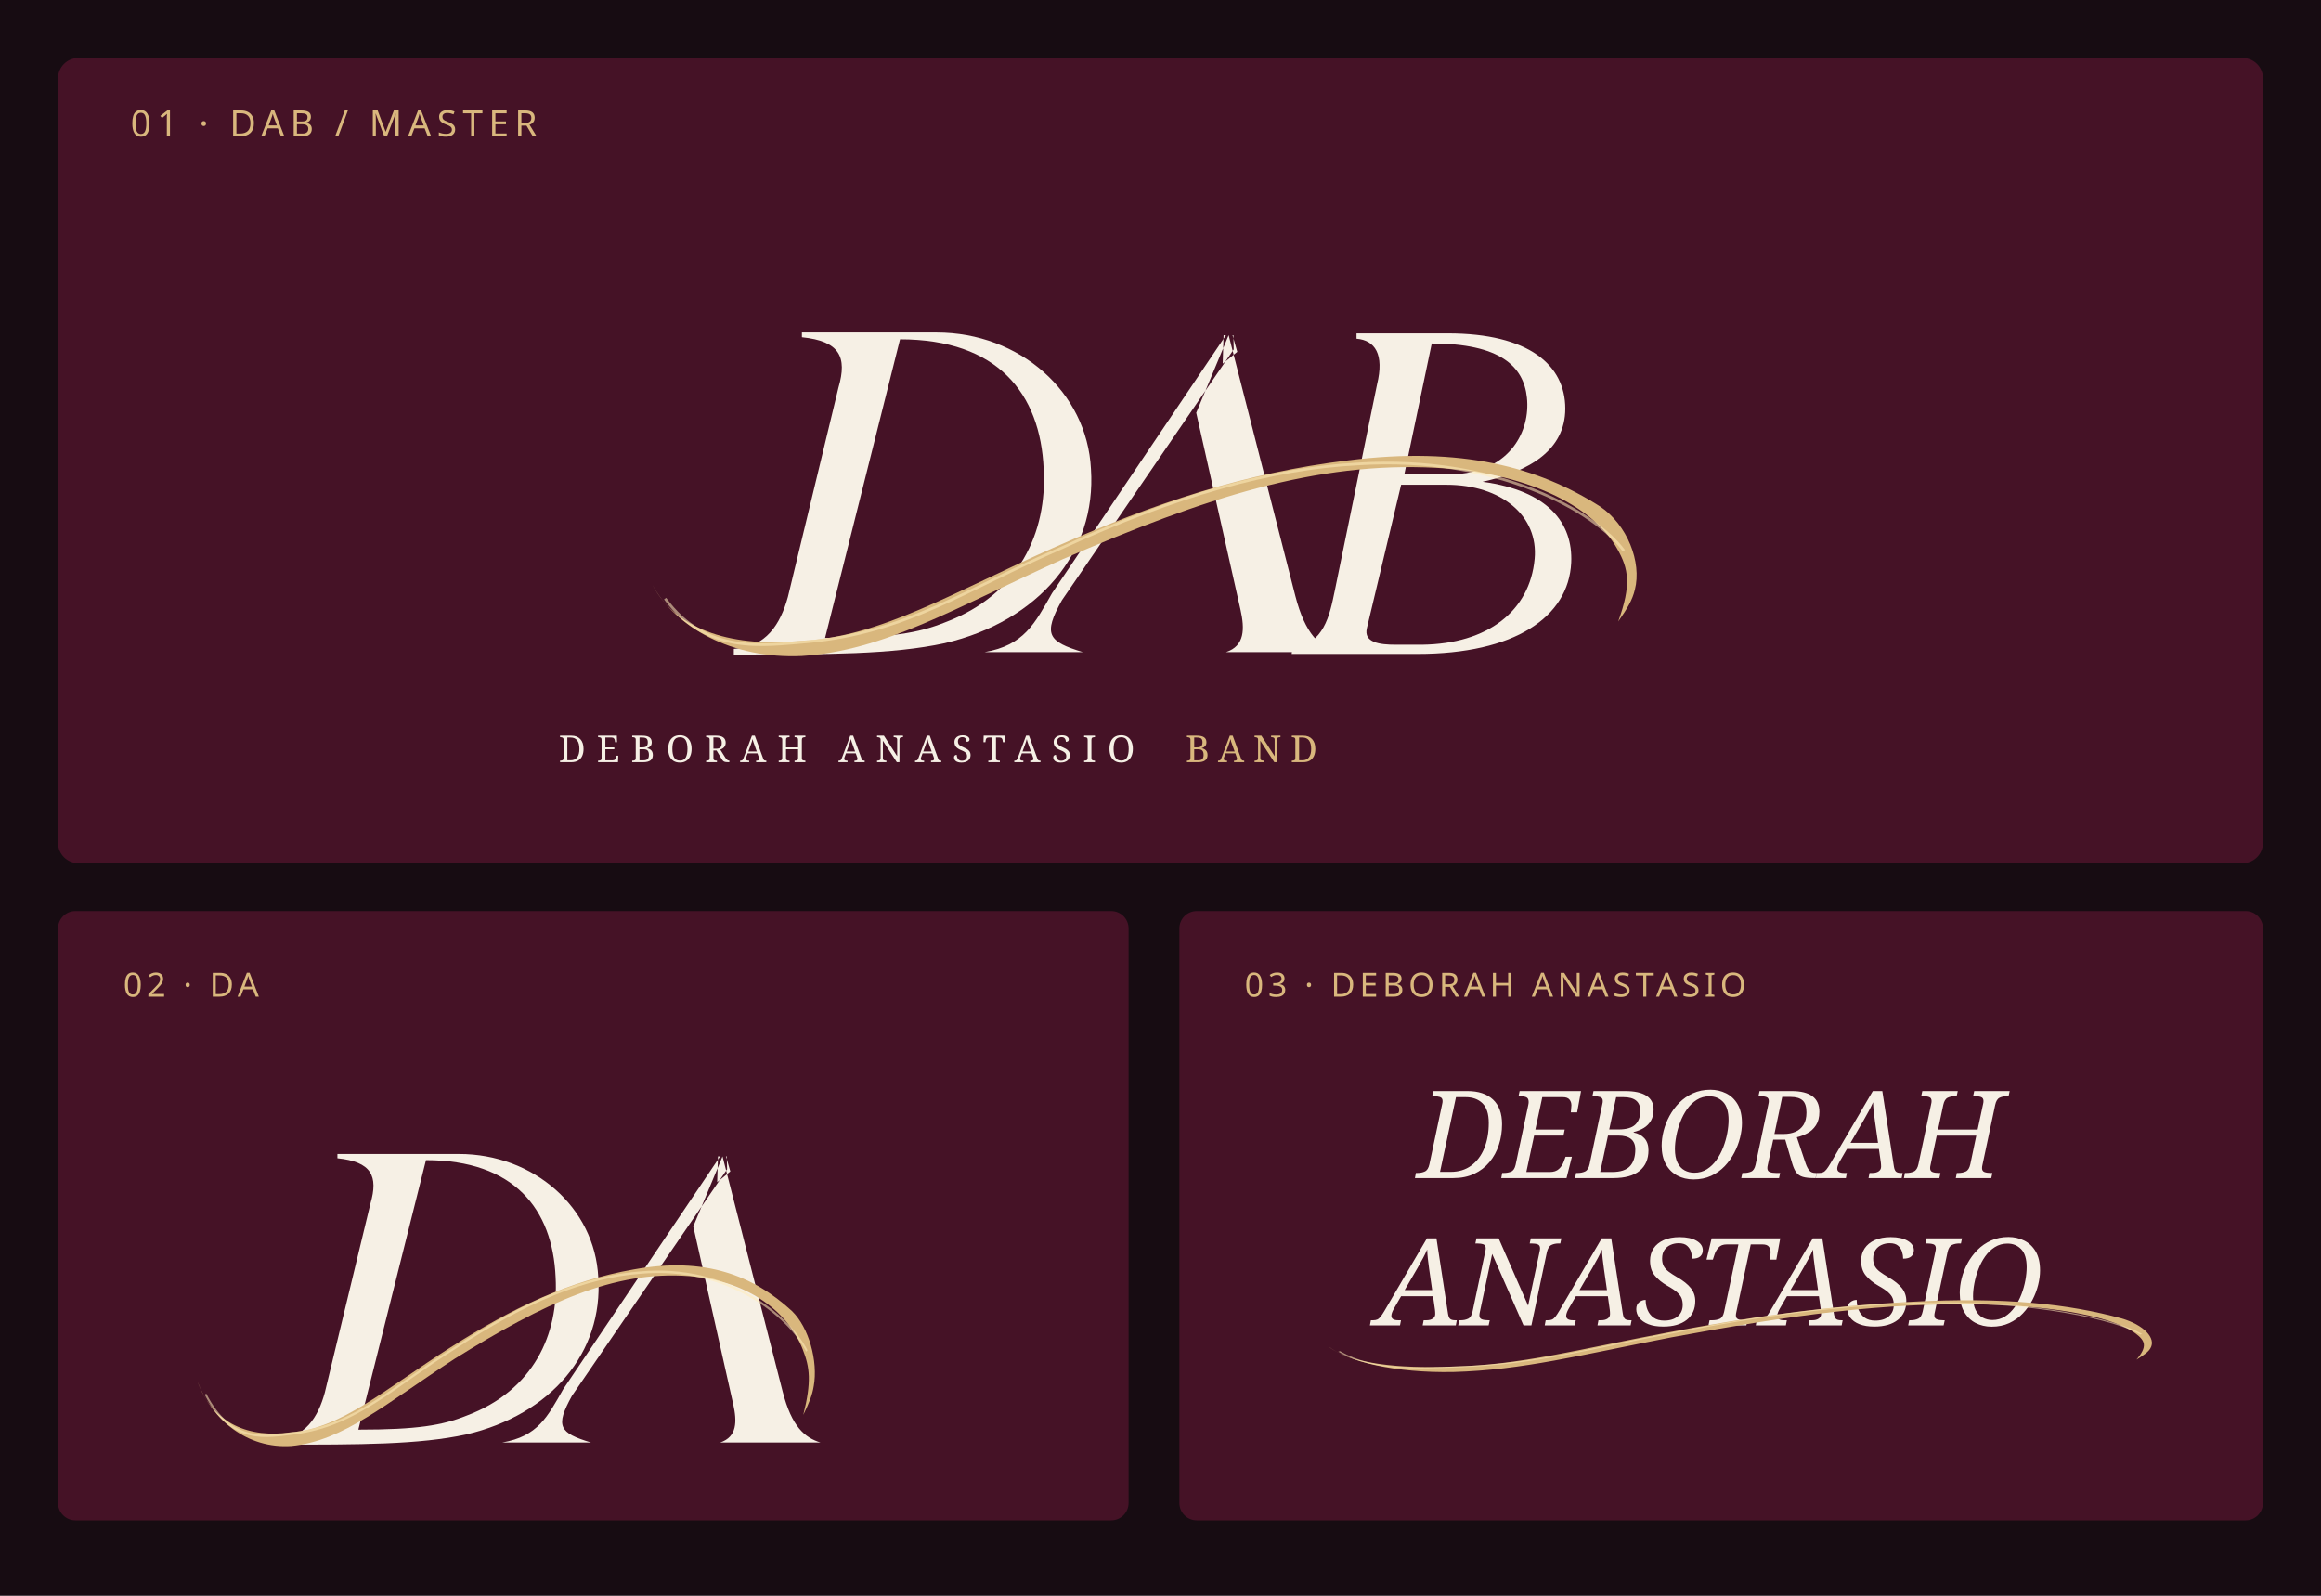
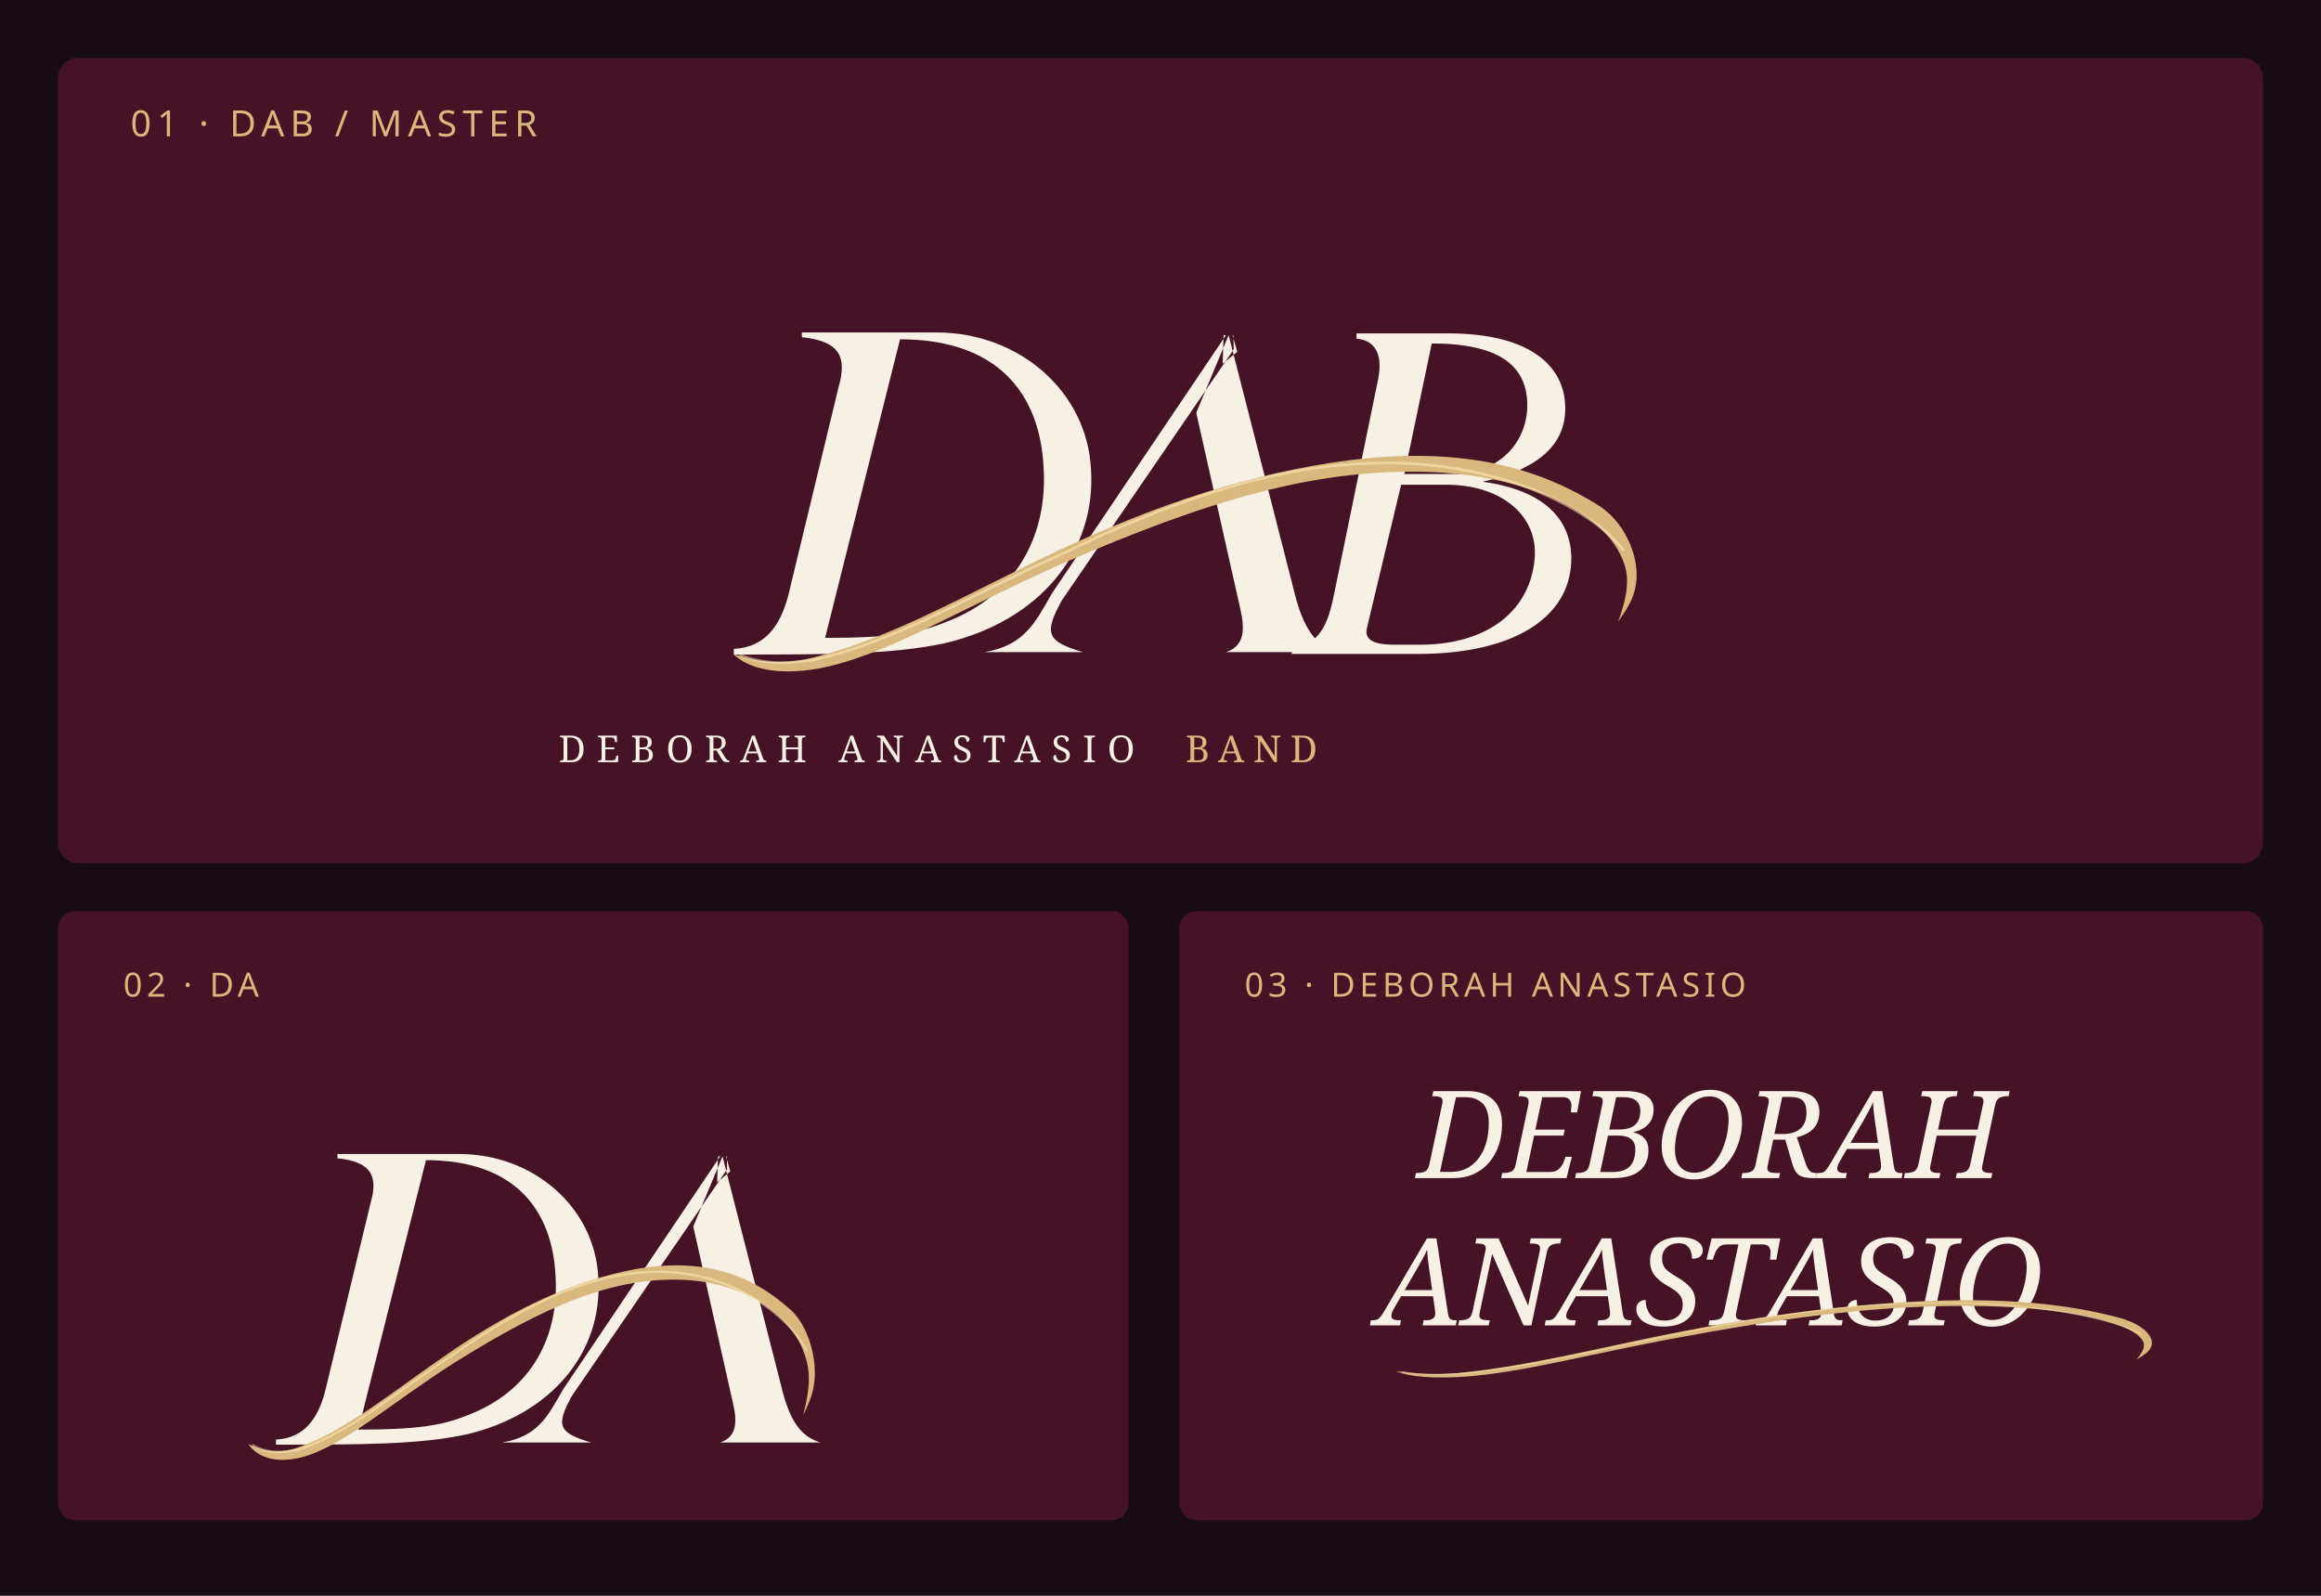
<svg xmlns="http://www.w3.org/2000/svg" viewBox="0 0 1600 1100" role="img" aria-label="DAB master approvato e derivazioni DA e Deborah Anastasio">
  <rect width="1600" height="1100" fill="#170C12" />
  <rect x="40" y="40" width="1520" height="555" rx="14" fill="#451226" />
  <text x="90" y="94" font-family="sans-serif" font-size="25" letter-spacing="4" fill="#D9B77D">01 · DAB / MASTER</text>
  <g transform="translate(397 99) scale(2.05)">
    <path d="M 76 63.5 L 121.3 63.5 C 149.2 63.5 171.9 83.5 173.2 109.4 C 175.1 137.4 155.7 160.6 124 168 C 106.3 171.8 85 171.8 53.1 171.8 L 53.1 169.9 C 64 169.4 68.8 161.5 71.3 152.4 L 88.3 82 C 91.3 71.7 88.7 66.4 76 65.1 Z M 109 65.8 L 83.8 166.2 C 105.8 166.2 115.1 164.6 124.1 161 C 149.2 151.6 158.5 130.5 157.3 109.4 C 156.2 84 141.8 65.8 109 65.8 Z" fill="#F6F0E5" fill-rule="evenodd" />
    <path d="M 137.4 171 C 150.7 168.7 154.3 161.4 160.1 151.2 L 218.6 64.4 L 221.1 64.4 L 221.2 69.2 L 163.4 153.6 C 157.1 165 158.6 167.4 170.5 171 Z M 219.5 64.4 L 241.9 152 C 245.3 165.2 250.2 169.2 256 171 L 218.6 171 C 225 168.9 224.9 163.1 223.5 156.8 L 208.6 90.5 Z M 217.8 64.4 L 220.8 64.4 L 222.4 70 L 217.5 74 Z" fill="#F6F0E5" fill-rule="evenodd" />
    <path d="M 266.2 63.8 L 293.2 63.8 C 320.5 63.8 332.7 74.5 332.7 89.1 C 332.7 103 320.7 110.2 304.9 113.7 C 327 116.7 335.3 127.6 334.7 140.9 C 333.8 159.3 315.6 171.6 283 171.6 L 240.7 171.6 L 240.9 170 C 251.6 168 253.4 159 255.2 150.3 L 269.4 81 C 271.9 70.8 268.7 66.1 262.5 65.6 L 262.5 63.8 Z M 287.8 67.2 L 278.6 111.1 L 296.3 111.1 C 314.2 109.9 321 96.6 319.8 85.4 C 318.7 74.9 310.8 67.2 287.8 67.2 Z M 277.5 114.7 L 266 162.9 C 264.8 167.8 270.3 168.5 275.6 168.5 L 284.6 168.5 C 306.6 168.2 320.8 157.2 322.4 139.6 C 323.7 125.3 311.4 114.7 292.7 114.7 Z" fill="#F6F0E5" fill-rule="evenodd" />
    <g>
-       <path d="M 25.7 148.3 C 34.1 164.3 53.8 169.4 75.7 167.2 C 102.8 165.9 126.6 150.9 161.5 135.5 C 194.7 120.8 225 110.7 259.7 106.5 C 297.9 101.7 323.7 108.8 344.4 122 C 353.5 128.1 358.5 140.7 356.1 150 C 355.3 153.4 353.6 156.3 350.5 160.7 C 355 148.3 354 143 350.2 136.3 C 341.8 121.3 318.8 110.5 289.2 109 C 249.1 106.9 211.9 118.9 163.6 139.8 C 126.9 156.4 103.8 170.5 76 172.3 C 52.4 173.4 33.5 162.6 25.7 148.3 Z" fill="#D9B77D" />
-       <path d="M 30 153 C 44 172 63 168.7 78 167.5 C 111 164.6 132 149.4 163 136.1 C 202 118.1 234 109.2 263 107.7 C 310 104.7 343 124 352.4 136.9" fill="none" stroke="#FFECBC" stroke-width=".9" opacity=".55" />
+       <path d="M 52.8 171.5 C 61.2 174.8 70.8 175.3 81 172.5 C 107.3 165.7 131.4 151.4 163.1 136.4 C 195.5 121.3 226.9 110.8 259.7 106.5 C 297.9 101.7 323.7 108.8 344.4 122 C 353.5 128.1 358.5 140.7 356.1 150 C 355.3 153.4 353.6 156.3 350.5 160.7 C 355 148.3 354 143 350.2 136.3 C 341.8 122.3 318.8 112.1 289.2 110.5 C 248.9 108.7 211.9 120.3 163.6 141.2 C 127.5 157.2 103.8 172.5 81.1 176.6 C 68.5 178.7 58.3 177 52.8 171.5 Z" fill="#D9B77D" />
+       <path d="M 55 171.9 C 63.1 175.3 72 174.9 80.5 173.5 C 108.4 167.1 133 151.6 163.4 138 C 202 119.2 234 109.2 263 107.7 C 310 104.7 343 124 352.4 136.9" fill="none" stroke="#FFECBC" stroke-width=".9" opacity=".55" />
    </g>
    <text x="188" y="208" text-anchor="end" font-family="Didot,Georgia,serif" font-size="12.5" letter-spacing="3.7" fill="#F6F0E5">DEBORAH ANASTASIO</text>
    <text x="205" y="208" font-family="Didot,Georgia,serif" font-size="12.5" letter-spacing="3" fill="#D9B77D">BAND</text>
  </g>
  <rect x="40" y="628" width="738" height="420" rx="12" fill="#451226" />
  <rect x="813" y="628" width="747" height="420" rx="12" fill="#451226" />
  <text x="85" y="687" font-family="sans-serif" font-size="23" letter-spacing="3" fill="#D9B77D">02 · DA</text>
  <g transform="translate(92 678) scale(1.85)">
    <path d="M 76 63.5 L 121.3 63.5 C 149.2 63.5 171.9 83.5 173.2 109.4 C 175.1 137.4 155.7 160.6 124 168 C 106.3 171.8 85 171.8 53.1 171.8 L 53.1 169.9 C 64 169.4 68.8 161.5 71.3 152.4 L 88.3 82 C 91.3 71.7 88.7 66.4 76 65.1 Z M 109 65.8 L 83.8 166.2 C 105.8 166.2 115.1 164.6 124.1 161 C 149.2 151.6 158.5 130.5 157.3 109.4 C 156.2 84 141.8 65.8 109 65.8 Z" fill="#F6F0E5" fill-rule="evenodd" />
    <path d="M 137.4 171 C 150.7 168.7 154.3 161.4 160.1 151.2 L 218.6 64.4 L 221.1 64.4 L 221.2 69.2 L 163.4 153.6 C 157.1 165 158.6 167.4 170.5 171 Z M 219.5 64.4 L 241.9 152 C 245.3 165.2 250.2 169.2 256 171 L 218.6 171 C 225 168.9 224.9 163.1 223.5 156.8 L 208.6 90.5 Z M 217.8 64.4 L 220.8 64.4 L 222.4 70 L 217.5 74 Z" fill="#F6F0E5" fill-rule="evenodd" />
    <g transform="translate(6 0) scale(.695 1)">
-       <path d="M 25.7 148.3 C 34.1 164.3 53.8 169.4 75.7 167.2 C 102.8 165.9 126.6 150.9 161.5 135.5 C 194.7 120.8 225 110.7 259.7 106.5 C 297.9 101.7 323.7 108.8 344.4 122 C 353.5 128.1 358.5 140.7 356.1 150 C 355.3 153.4 353.6 156.3 350.5 160.7 C 355 148.3 354 143 350.2 136.3 C 341.8 121.3 318.8 110.5 289.2 109 C 249.1 106.9 211.9 118.9 163.6 139.8 C 126.9 156.4 103.8 170.5 76 172.3 C 52.4 173.4 33.5 162.6 25.7 148.3 Z" fill="#D9B77D" />
-       <path d="M 30 153 C 44 172 63 168.7 78 167.5 C 111 164.6 132 149.4 163 136.1 C 202 118.1 234 109.2 263 107.7 C 310 104.7 343 124 352.4 136.9" fill="none" stroke="#FFECBC" stroke-width=".9" opacity=".55" />
+       <path d="M 52.8 171.5 C 61.2 174.8 70.8 175.3 81 172.5 C 107.3 165.7 131.4 151.4 163.1 136.4 C 195.5 121.3 226.9 110.8 259.7 106.5 C 297.9 101.7 323.7 108.8 344.4 122 C 353.5 128.1 358.5 140.7 356.1 150 C 355.3 153.4 353.6 156.3 350.5 160.7 C 355 148.3 354 143 350.2 136.3 C 341.8 122.3 318.8 112.1 289.2 110.5 C 248.9 108.7 211.9 120.3 163.6 141.2 C 127.5 157.2 103.8 172.5 81.1 176.6 C 68.5 178.7 58.3 177 52.8 171.5 Z" fill="#D9B77D" />
+       <path d="M 55 171.9 C 63.1 175.3 72 174.9 80.5 173.5 C 108.4 167.1 133 151.6 163.4 138 C 202 119.2 234 109.2 263 107.7 C 310 104.7 343 124 352.4 136.9" fill="none" stroke="#FFECBC" stroke-width=".9" opacity=".55" />
    </g>
  </g>
  <text x="858" y="687" font-family="sans-serif" font-size="23" letter-spacing="3" fill="#D9B77D">03 · DEBORAH ANASTASIO</text>
  <g transform="translate(829 712) scale(.7)">
    <text x="500" y="143" text-anchor="middle" font-family="Didot,Georgia,serif" font-style="italic" font-size="120" letter-spacing="-2" fill="#F6F0E5">DEBORAH</text>
    <text x="500" y="288" text-anchor="middle" font-family="Didot,Georgia,serif" font-style="italic" font-size="120" letter-spacing="-2" fill="#F6F0E5">ANASTASIO</text>
    <g transform="translate(61 153) scale(2.45 1.05)">
-       <path d="M 25.7 148.3 C 34.1 164.3 53.8 169.4 75.7 167.2 C 102.8 165.9 126.6 150.9 161.5 135.5 C 194.7 120.8 225 110.7 259.7 106.5 C 297.9 101.7 323.7 108.8 344.4 122 C 353.5 128.1 358.5 140.7 356.1 150 C 355.3 153.4 353.6 156.3 350.5 160.7 C 355 148.3 354 143 350.2 136.3 C 341.8 121.3 318.8 110.5 289.2 109 C 249.1 106.9 211.9 118.9 163.6 139.8 C 126.9 156.4 103.8 170.5 76 172.3 C 52.4 173.4 33.5 162.6 25.7 148.3 Z" fill="#D9B77D" />
-       <path d="M 30 153 C 44 172 63 168.7 78 167.5 C 111 164.6 132 149.4 163 136.1 C 202 118.1 234 109.2 263 107.7 C 310 104.7 343 124 352.4 136.9" fill="none" stroke="#FFECBC" stroke-width=".9" opacity=".55" />
+       <path d="M 52.8 171.5 C 61.2 174.8 70.8 175.3 81 172.5 C 107.3 165.7 131.4 151.4 163.1 136.4 C 195.5 121.3 226.9 110.8 259.7 106.5 C 297.9 101.7 323.7 108.8 344.4 122 C 353.5 128.1 358.5 140.7 356.1 150 C 355.3 153.4 353.6 156.3 350.5 160.7 C 355 148.3 354 143 350.2 136.3 C 341.8 122.3 318.8 112.1 289.2 110.5 C 248.9 108.7 211.9 120.3 163.6 141.2 C 127.5 157.2 103.8 172.5 81.1 176.6 C 68.5 178.7 58.3 177 52.8 171.5 Z" fill="#D9B77D" />
+       <path d="M 55 171.9 C 63.1 175.3 72 174.9 80.5 173.5 C 108.4 167.1 133 151.6 163.4 138 C 202 119.2 234 109.2 263 107.7 C 310 104.7 343 124 352.4 136.9" fill="none" stroke="#FFECBC" stroke-width=".9" opacity=".55" />
    </g>
  </g>
</svg>
